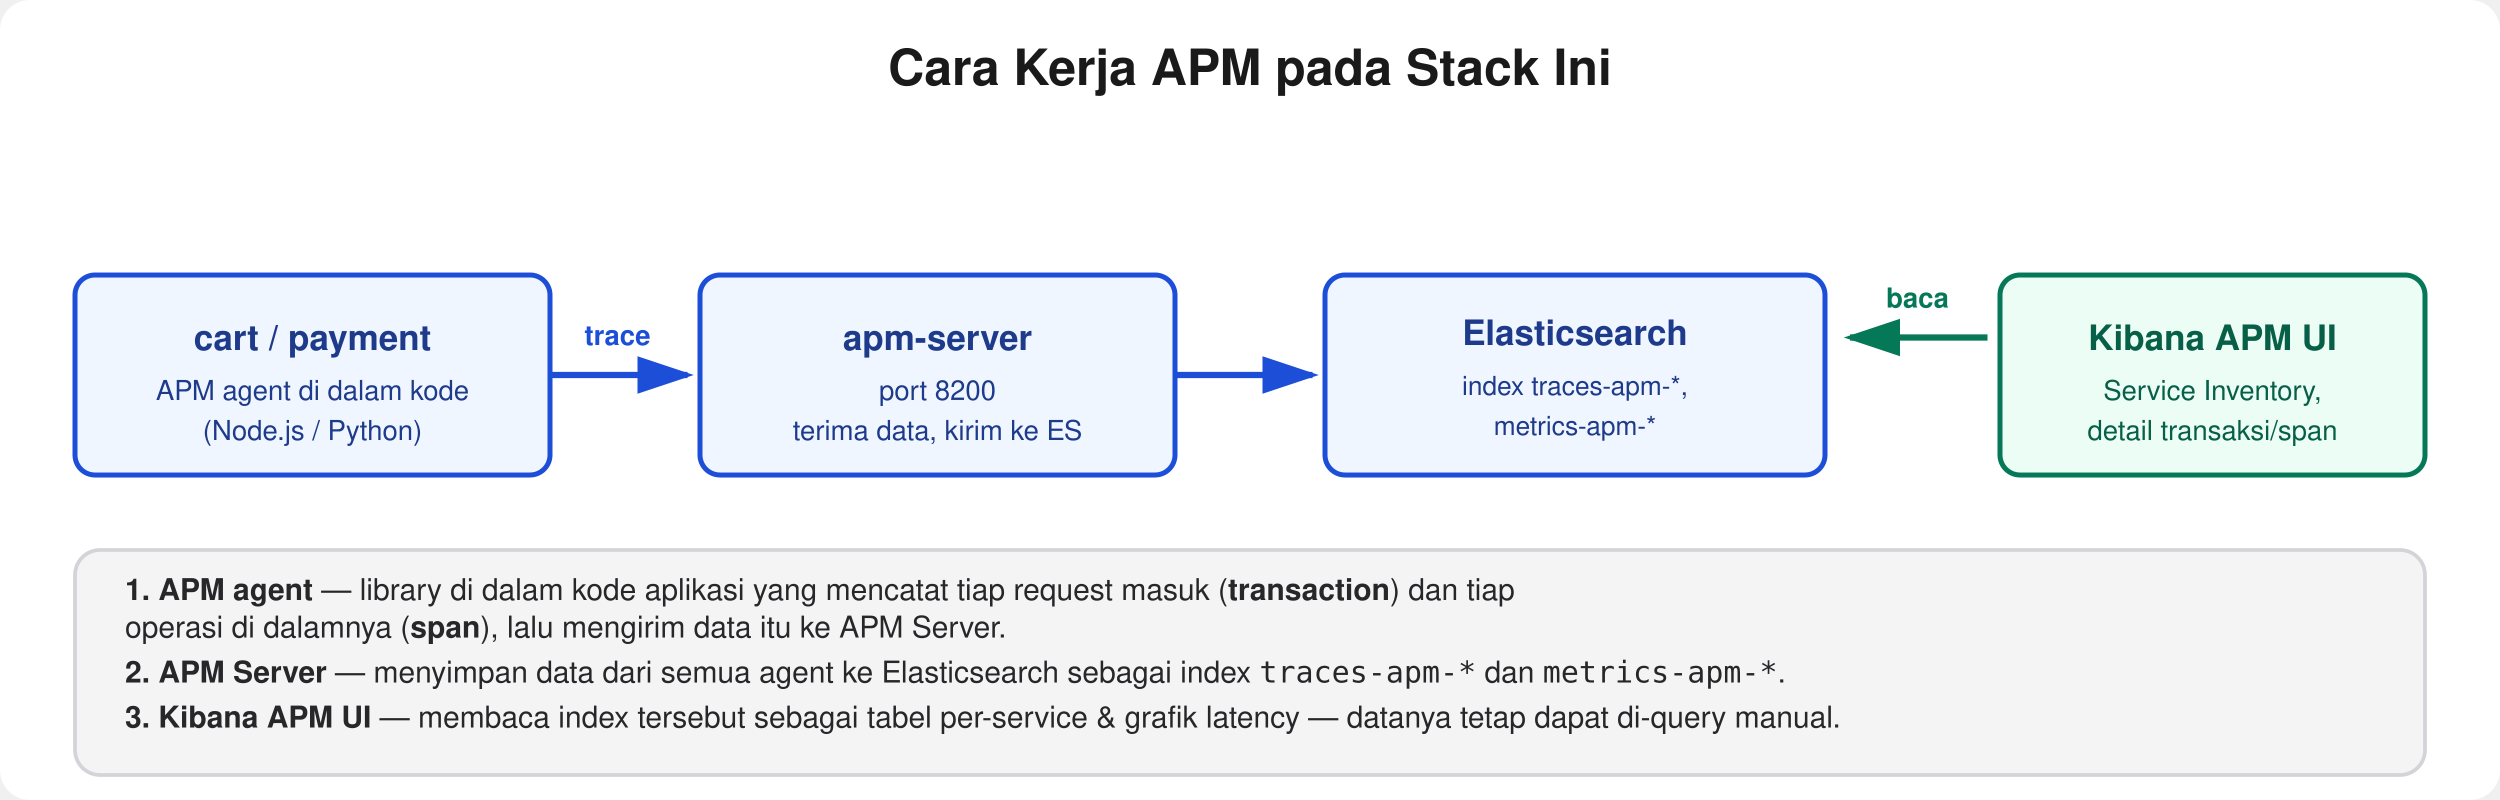
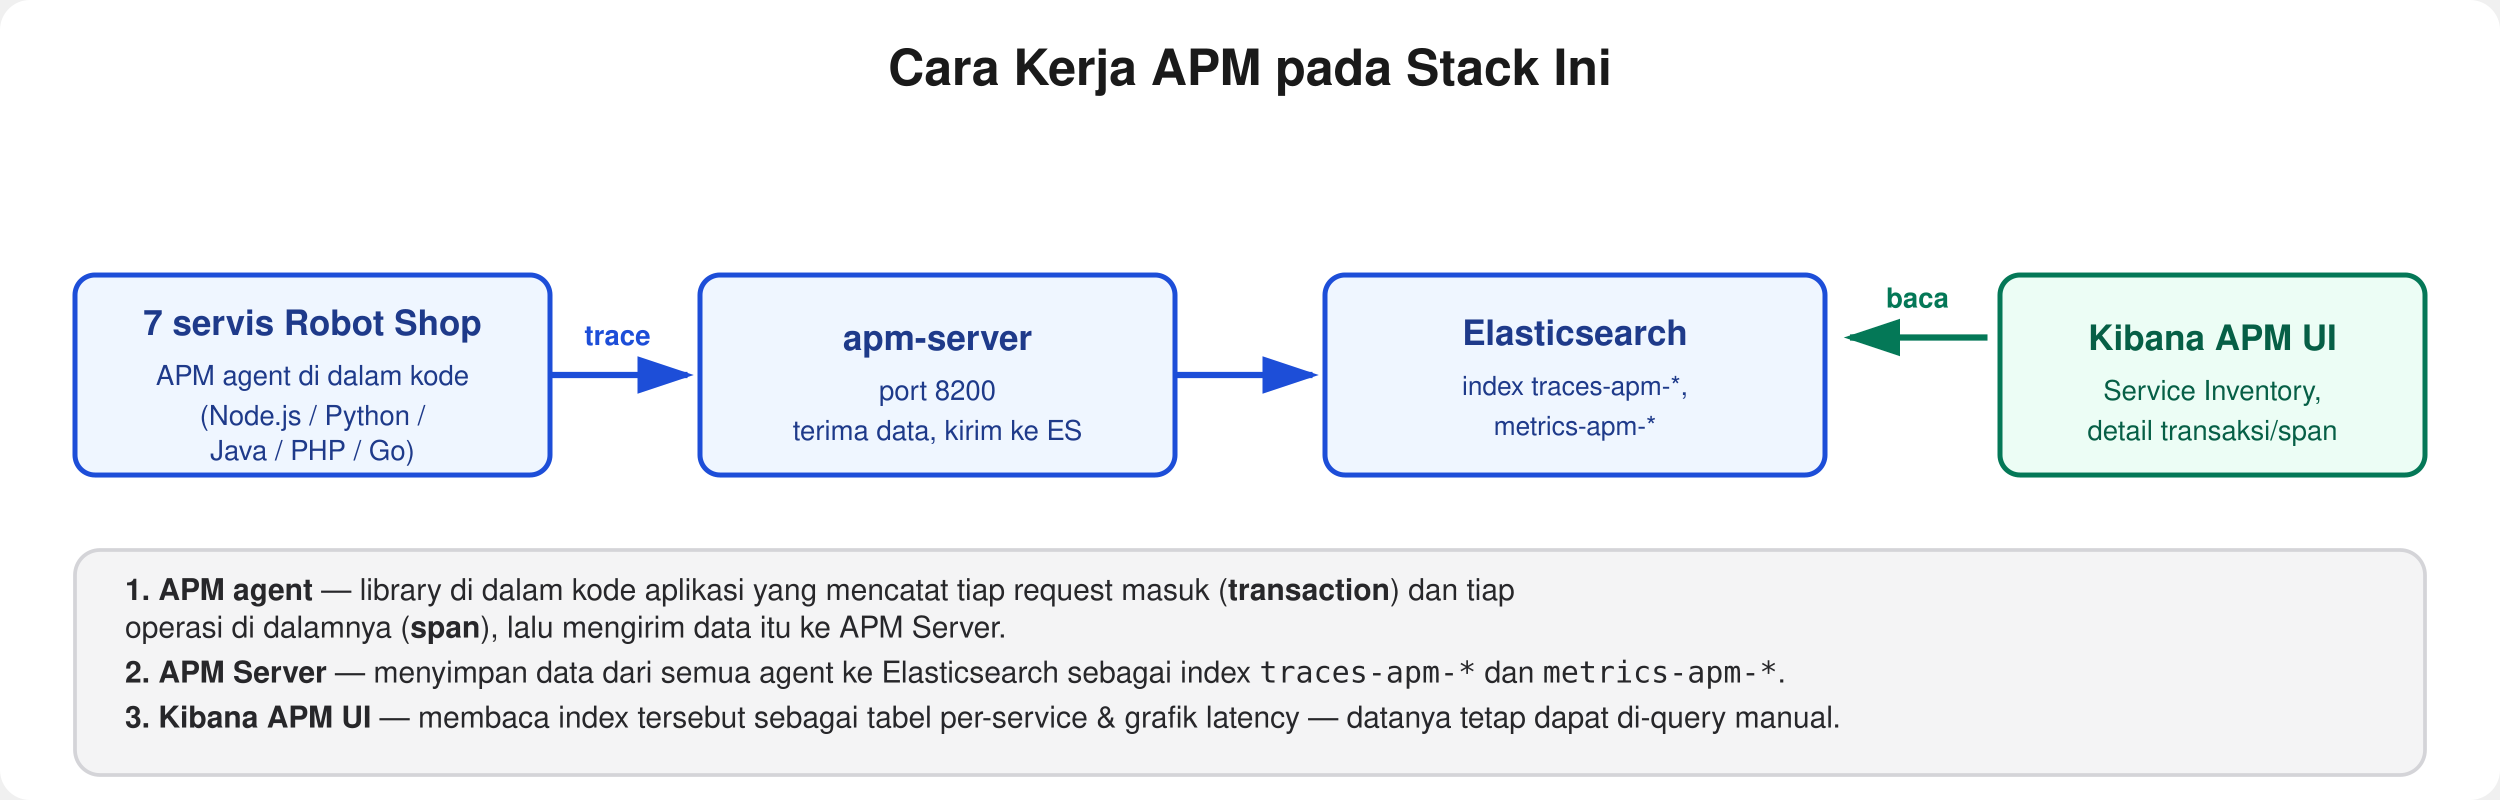
<svg xmlns="http://www.w3.org/2000/svg" viewBox="0 0 1000 320" font-family="Helvetica, Arial, sans-serif">
  <rect x="0" y="0" width="1000" height="320" fill="#ffffff" rx="12" />
  <text x="500" y="34" text-anchor="middle" font-size="20" font-weight="700" fill="#1a1a1a">Cara Kerja APM pada Stack Ini</text>
  <defs>
    <marker id="arrowApm" markerWidth="10" markerHeight="10" refX="8" refY="3" orient="auto" markerUnits="strokeWidth">
      <path d="M0,0 L0,6 L9,3 z" fill="#1d4ed8" />
    </marker>
    <marker id="arrowApmGreen" markerWidth="10" markerHeight="10" refX="8" refY="3" orient="auto" markerUnits="strokeWidth">
      <path d="M0,0 L0,6 L9,3 z" fill="#047857" />
    </marker>
  </defs>
  <rect x="30" y="110" width="190" height="80" rx="8" fill="#eff6ff" stroke="#1d4ed8" stroke-width="2" />
-   <text x="125" y="140" text-anchor="middle" font-size="14" font-weight="700" fill="#1e3a8a">cart / payment</text>
-   <text x="125" y="160" text-anchor="middle" font-size="11" fill="#1e3a8a">APM agent di dalam kode</text>
-   <text x="125" y="176" text-anchor="middle" font-size="11" fill="#1e3a8a">(Node.js / Python)</text>
+   <text x="125" y="134" text-anchor="middle" font-size="14" font-weight="700" fill="#1e3a8a">7 servis Robot Shop</text>
+   <text x="125" y="154" text-anchor="middle" font-size="11" fill="#1e3a8a">APM agent di dalam kode</text>
+   <text x="125" y="170" text-anchor="middle" font-size="11" fill="#1e3a8a">(Node.js / Python /</text>
+   <text x="125" y="184" text-anchor="middle" font-size="11" fill="#1e3a8a">Java / PHP / Go)</text>
  <path d="M 220 150 L 275 150" stroke="#1d4ed8" stroke-width="2.5" fill="none" marker-end="url(#arrowApm)" />
  <text x="247" y="138" text-anchor="middle" font-size="11" font-weight="700" fill="#1d4ed8">trace</text>
  <rect x="280" y="110" width="190" height="80" rx="8" fill="#eff6ff" stroke="#1d4ed8" stroke-width="2" />
  <text x="375" y="140" text-anchor="middle" font-size="14" font-weight="700" fill="#1e3a8a">apm-server</text>
  <text x="375" y="160" text-anchor="middle" font-size="11" fill="#1e3a8a">port 8200</text>
  <text x="375" y="176" text-anchor="middle" font-size="11" fill="#1e3a8a">terima data, kirim ke ES</text>
  <path d="M 470 150 L 525 150" stroke="#1d4ed8" stroke-width="2.5" fill="none" marker-end="url(#arrowApm)" />
  <rect x="530" y="110" width="200" height="80" rx="8" fill="#eff6ff" stroke="#1d4ed8" stroke-width="2" />
  <text x="630" y="138" text-anchor="middle" font-size="14" font-weight="700" fill="#1e3a8a">Elasticsearch</text>
  <text x="630" y="158" text-anchor="middle" font-size="10.5" fill="#1e3a8a">index traces-apm-*,</text>
  <text x="630" y="174" text-anchor="middle" font-size="10.5" fill="#1e3a8a">metrics-apm-*</text>
  <path d="M 795 135 L 740 135" stroke="#047857" stroke-width="2.5" fill="none" marker-end="url(#arrowApmGreen)" />
  <text x="767" y="123" text-anchor="middle" font-size="11" font-weight="700" fill="#047857">baca</text>
  <rect x="800" y="110" width="170" height="80" rx="8" fill="#ecfdf5" stroke="#047857" stroke-width="2" />
  <text x="885" y="140" text-anchor="middle" font-size="14" font-weight="700" fill="#065f46">Kibana APM UI</text>
  <text x="885" y="160" text-anchor="middle" font-size="11" fill="#065f46">Service Inventory,</text>
  <text x="885" y="176" text-anchor="middle" font-size="11" fill="#065f46">detail transaksi/span</text>
  <rect x="30" y="220" width="940" height="90" rx="10" fill="#f4f4f5" stroke="#d4d4d8" stroke-width="1.5" />
  <text x="50" y="240" font-size="12" fill="#27272a">
    <tspan font-weight="700">1. APM agent</tspan> — library di dalam kode aplikasi yang mencatat tiap request masuk (<tspan font-weight="700">transaction</tspan>) dan tiap</text>
  <text x="50" y="255" font-size="12" fill="#27272a">operasi di dalamnya (<tspan font-weight="700">span</tspan>), lalu mengirim data itu ke APM Server.</text>
  <text x="50" y="273" font-size="12" fill="#27272a">
    <tspan font-weight="700">2. APM Server</tspan> — menyimpan data dari semua agent ke Elasticsearch sebagai index <tspan font-family="monospace">traces-apm-*</tspan> dan <tspan font-family="monospace">metrics-apm-*</tspan>.</text>
  <text x="50" y="291" font-size="12" fill="#27272a">
    <tspan font-weight="700">3. Kibana APM UI</tspan> — membaca index tersebut sebagai tabel per-service &amp; grafik latency — datanya tetap dapat di-query manual.</text>
</svg>
